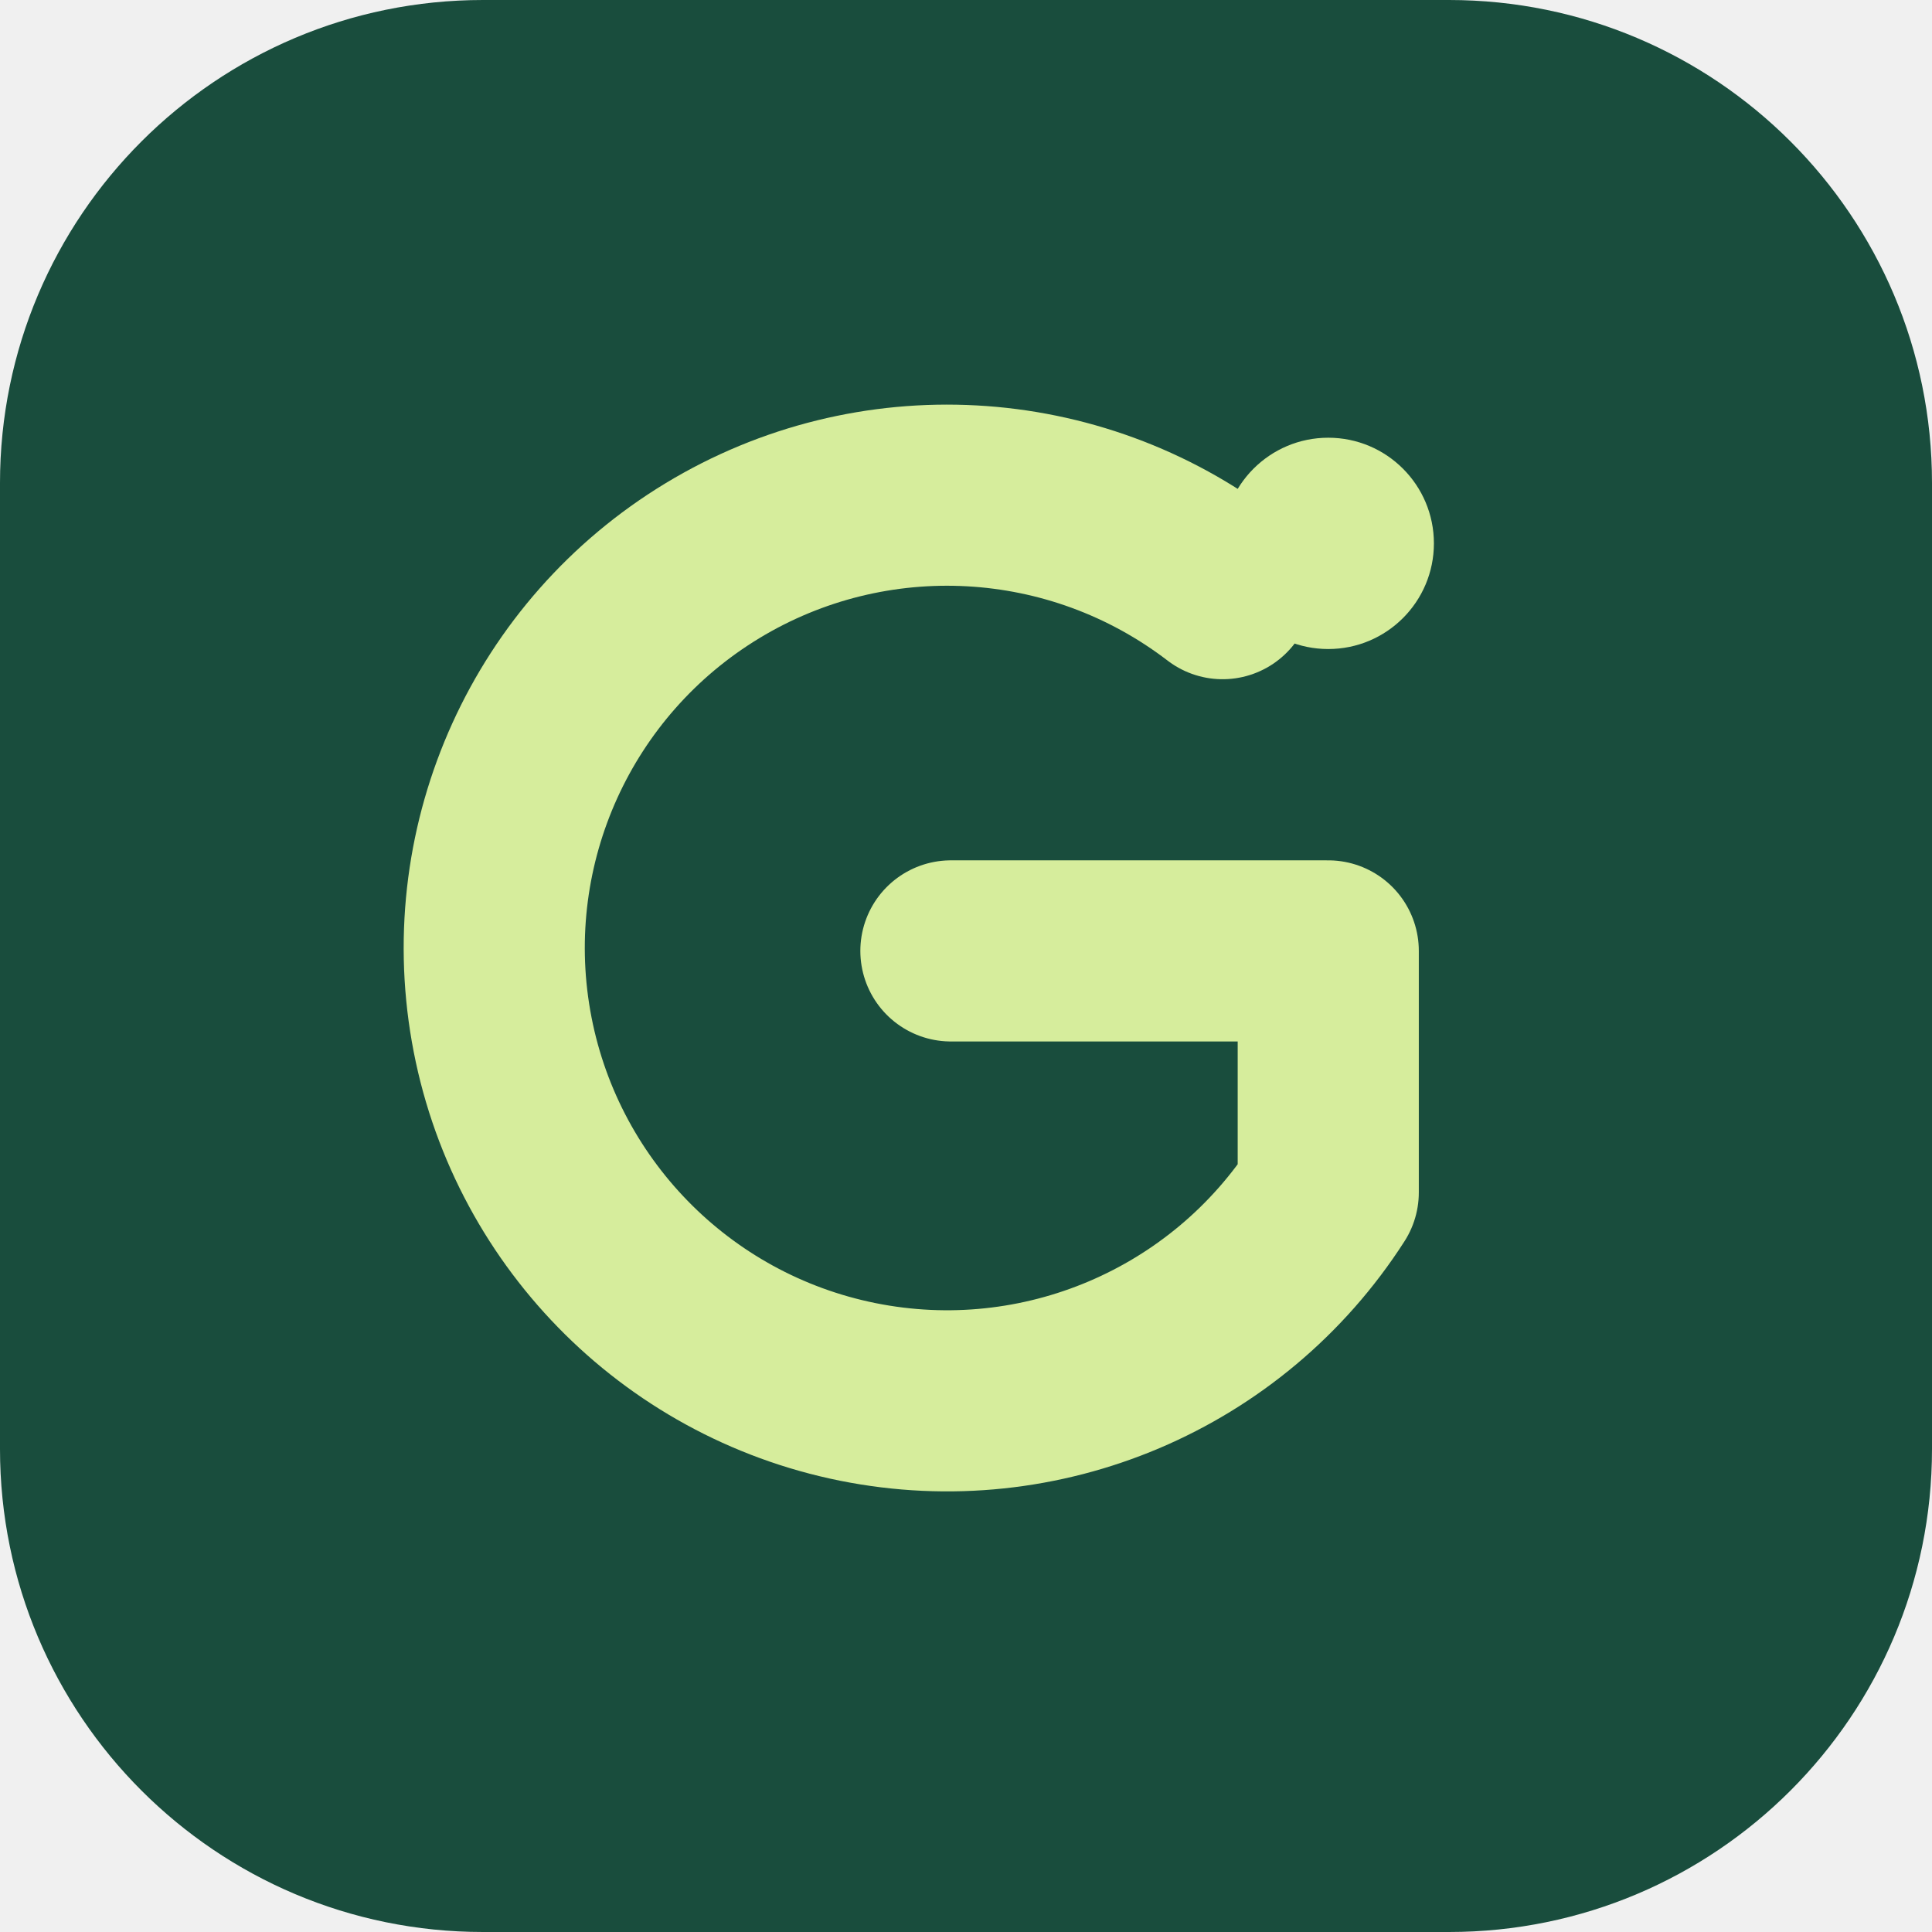
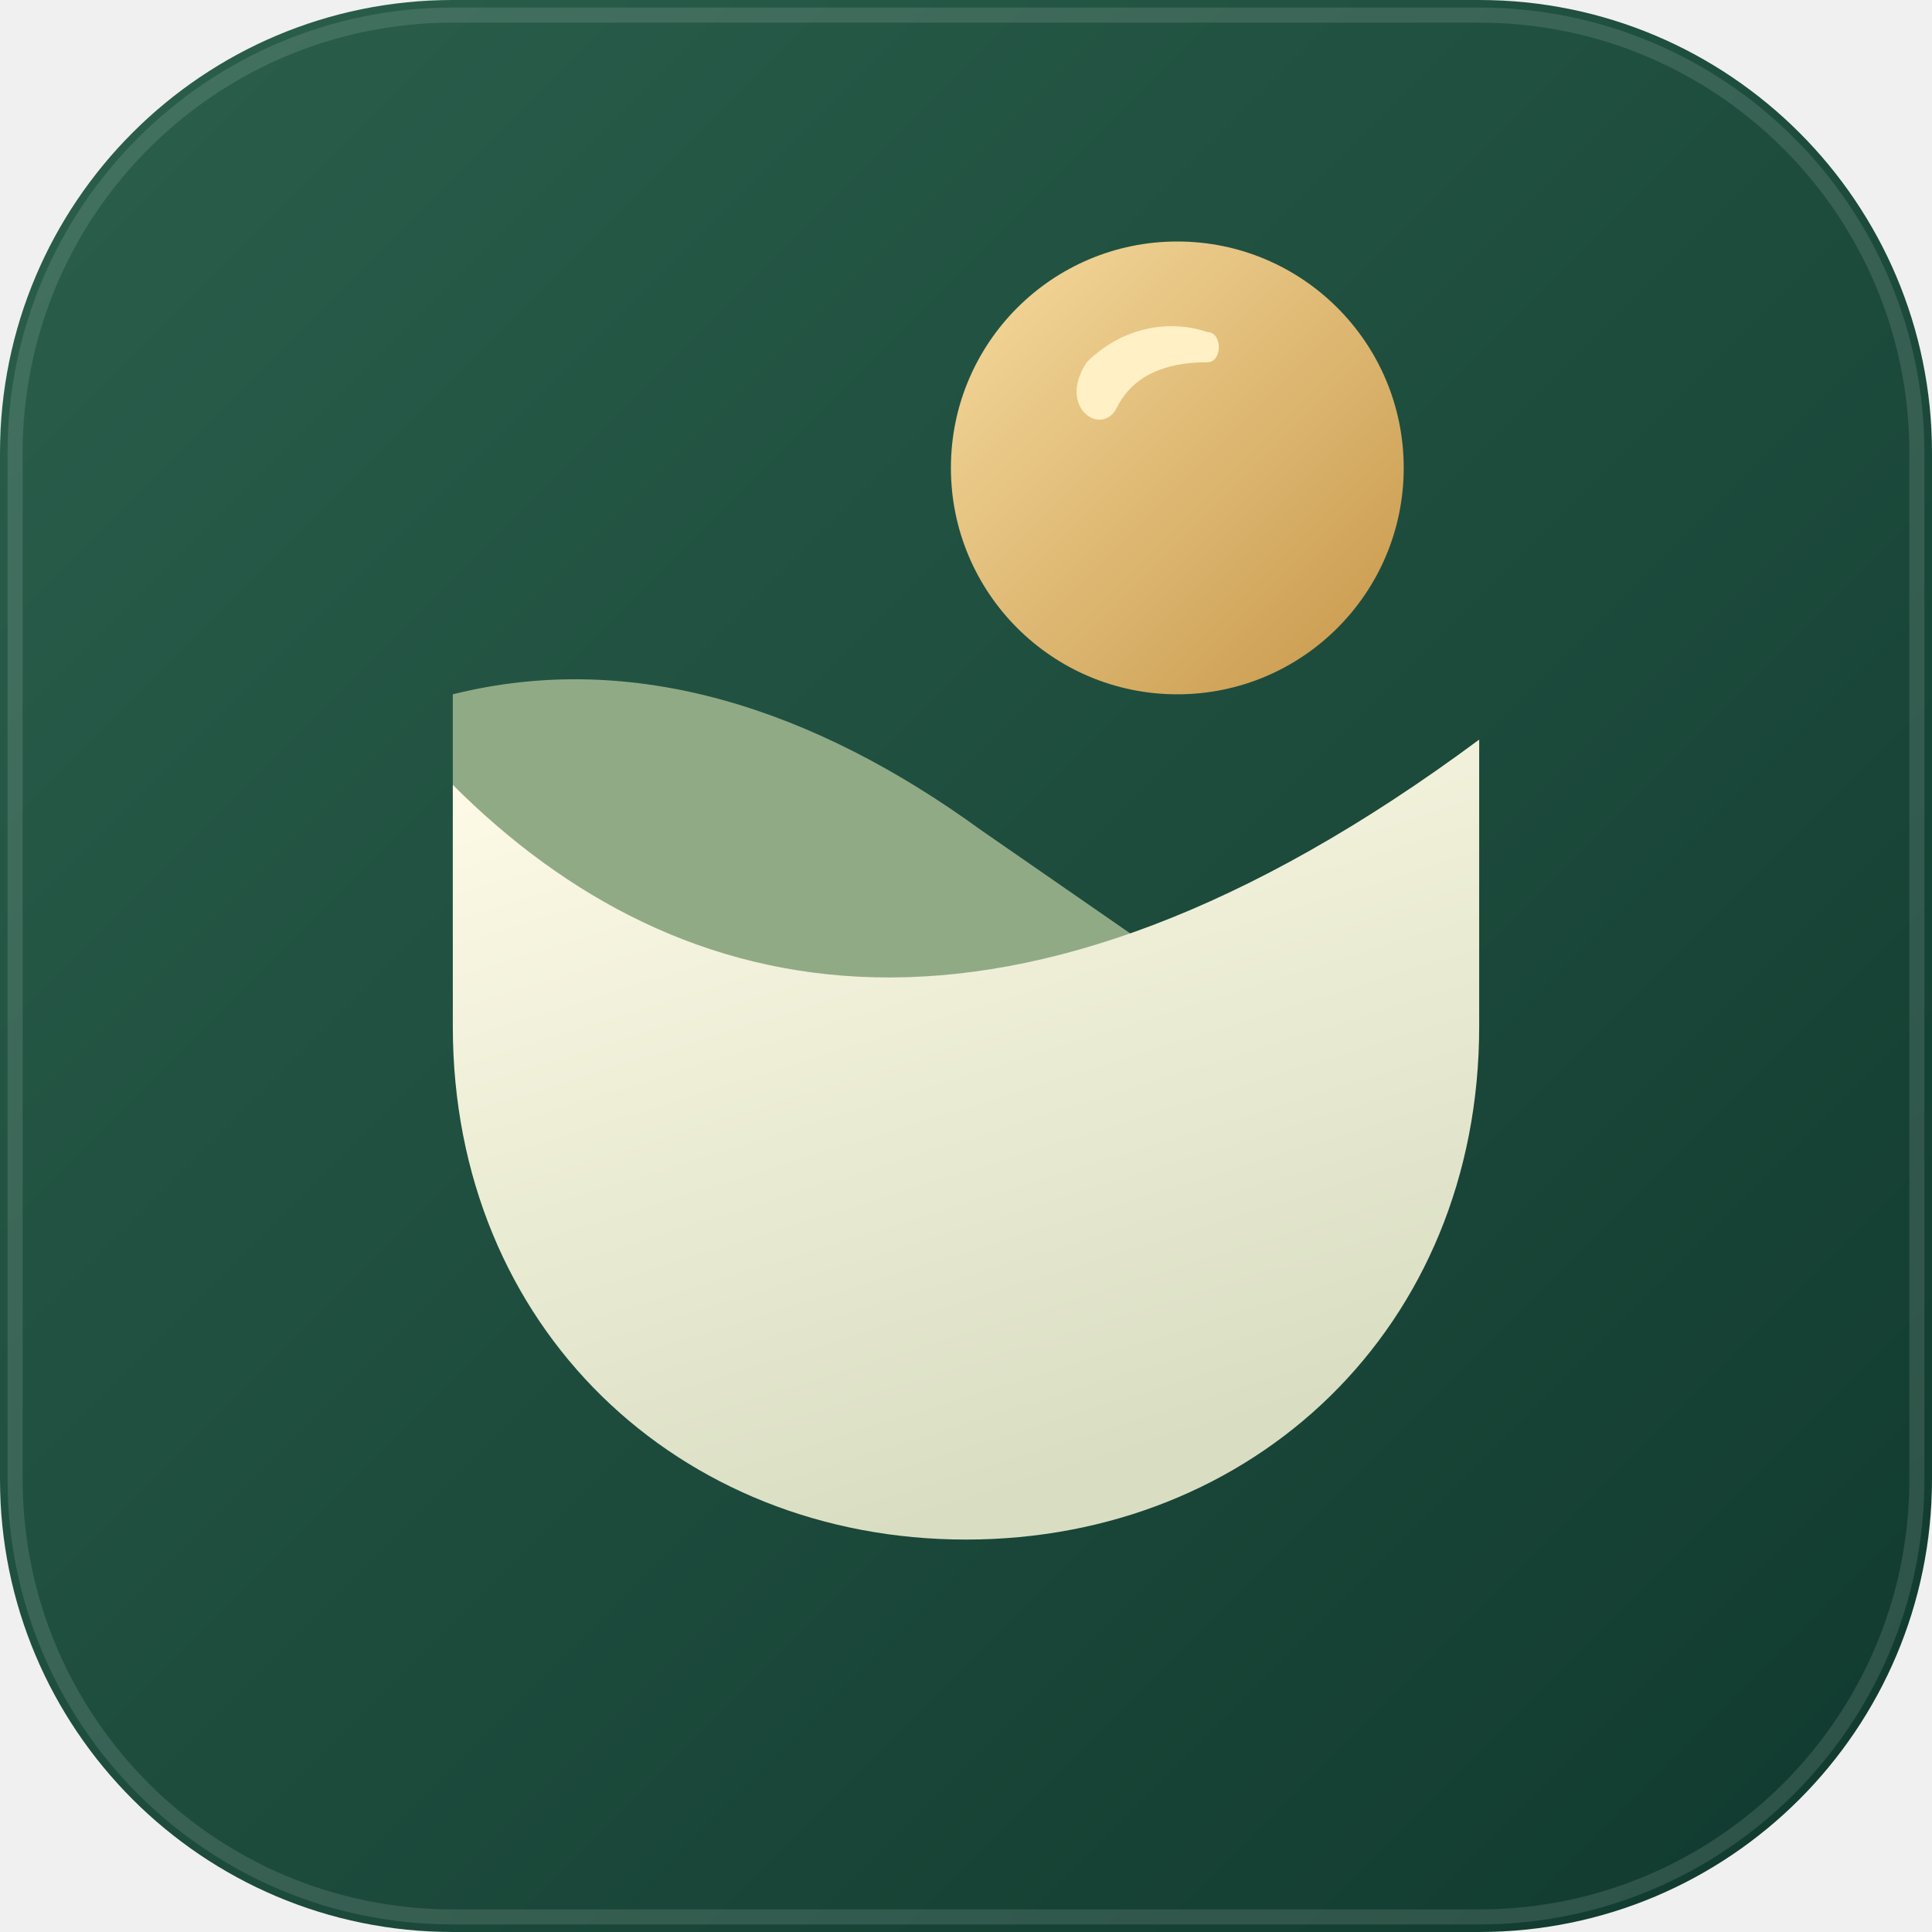
<svg xmlns="http://www.w3.org/2000/svg" viewBox="0 0 128 128">
-   <rect width="128" height="128" rx="32" fill="#194d3d" />
-   <path d="M81 39a30 30 0 1 0 7 40V63H63" fill="none" stroke="#d6ed9c" stroke-width="12" stroke-linecap="round" stroke-linejoin="round" />
-   <circle cx="88" cy="36" r="7" fill="#d6ed9c" />
+   <defs>
+     <linearGradient id="forest" x2="1" y2="1">
+       <stop stop-color="#2b604c" />
+       <stop offset="1" stop-color="#10392e" />
+     </linearGradient>
+     <linearGradient id="gold" x1="0" y1="0" x2="1" y2="1">
+       <stop stop-color="#f6db9f" />
+       <stop offset="1" stop-color="#c79749" />
+     </linearGradient>
+     <linearGradient id="silk" x2="0.4" y2="1">
+       <stop stop-color="#fffbe8" />
+       <stop offset="1" stop-color="#d9dec2" />
+     </linearGradient>
+   </defs>
+   <rect width="128" height="128" rx="30" fill="url(#forest)" />
+   <rect x="1" y="1" width="126" height="126" rx="29" fill="none" stroke="#ffffff" stroke-opacity="0.12" />
+   <path fill="#91aa86" d="M30 46C42 43 54 47 65 55L91 73L67 88L30 62Z" />
+   <path fill="url(#silk)" d="M30 52C45 67 67 72 98 49V68C98 88 83 102 64 102C45 102 30 88 30 68Z" />
+   <path fill="url(#gold)" d="M93 31A15 15 0 1 1 63 31A15 15 0 1 1 93 31Z" />
+   <path fill="#fff0c5" d="M72 24C74 22 77 21 80 22C81 22 81 24 80 24C77 24 75 25 74 27C73 29 70 27 72 24Z" />
</svg>
